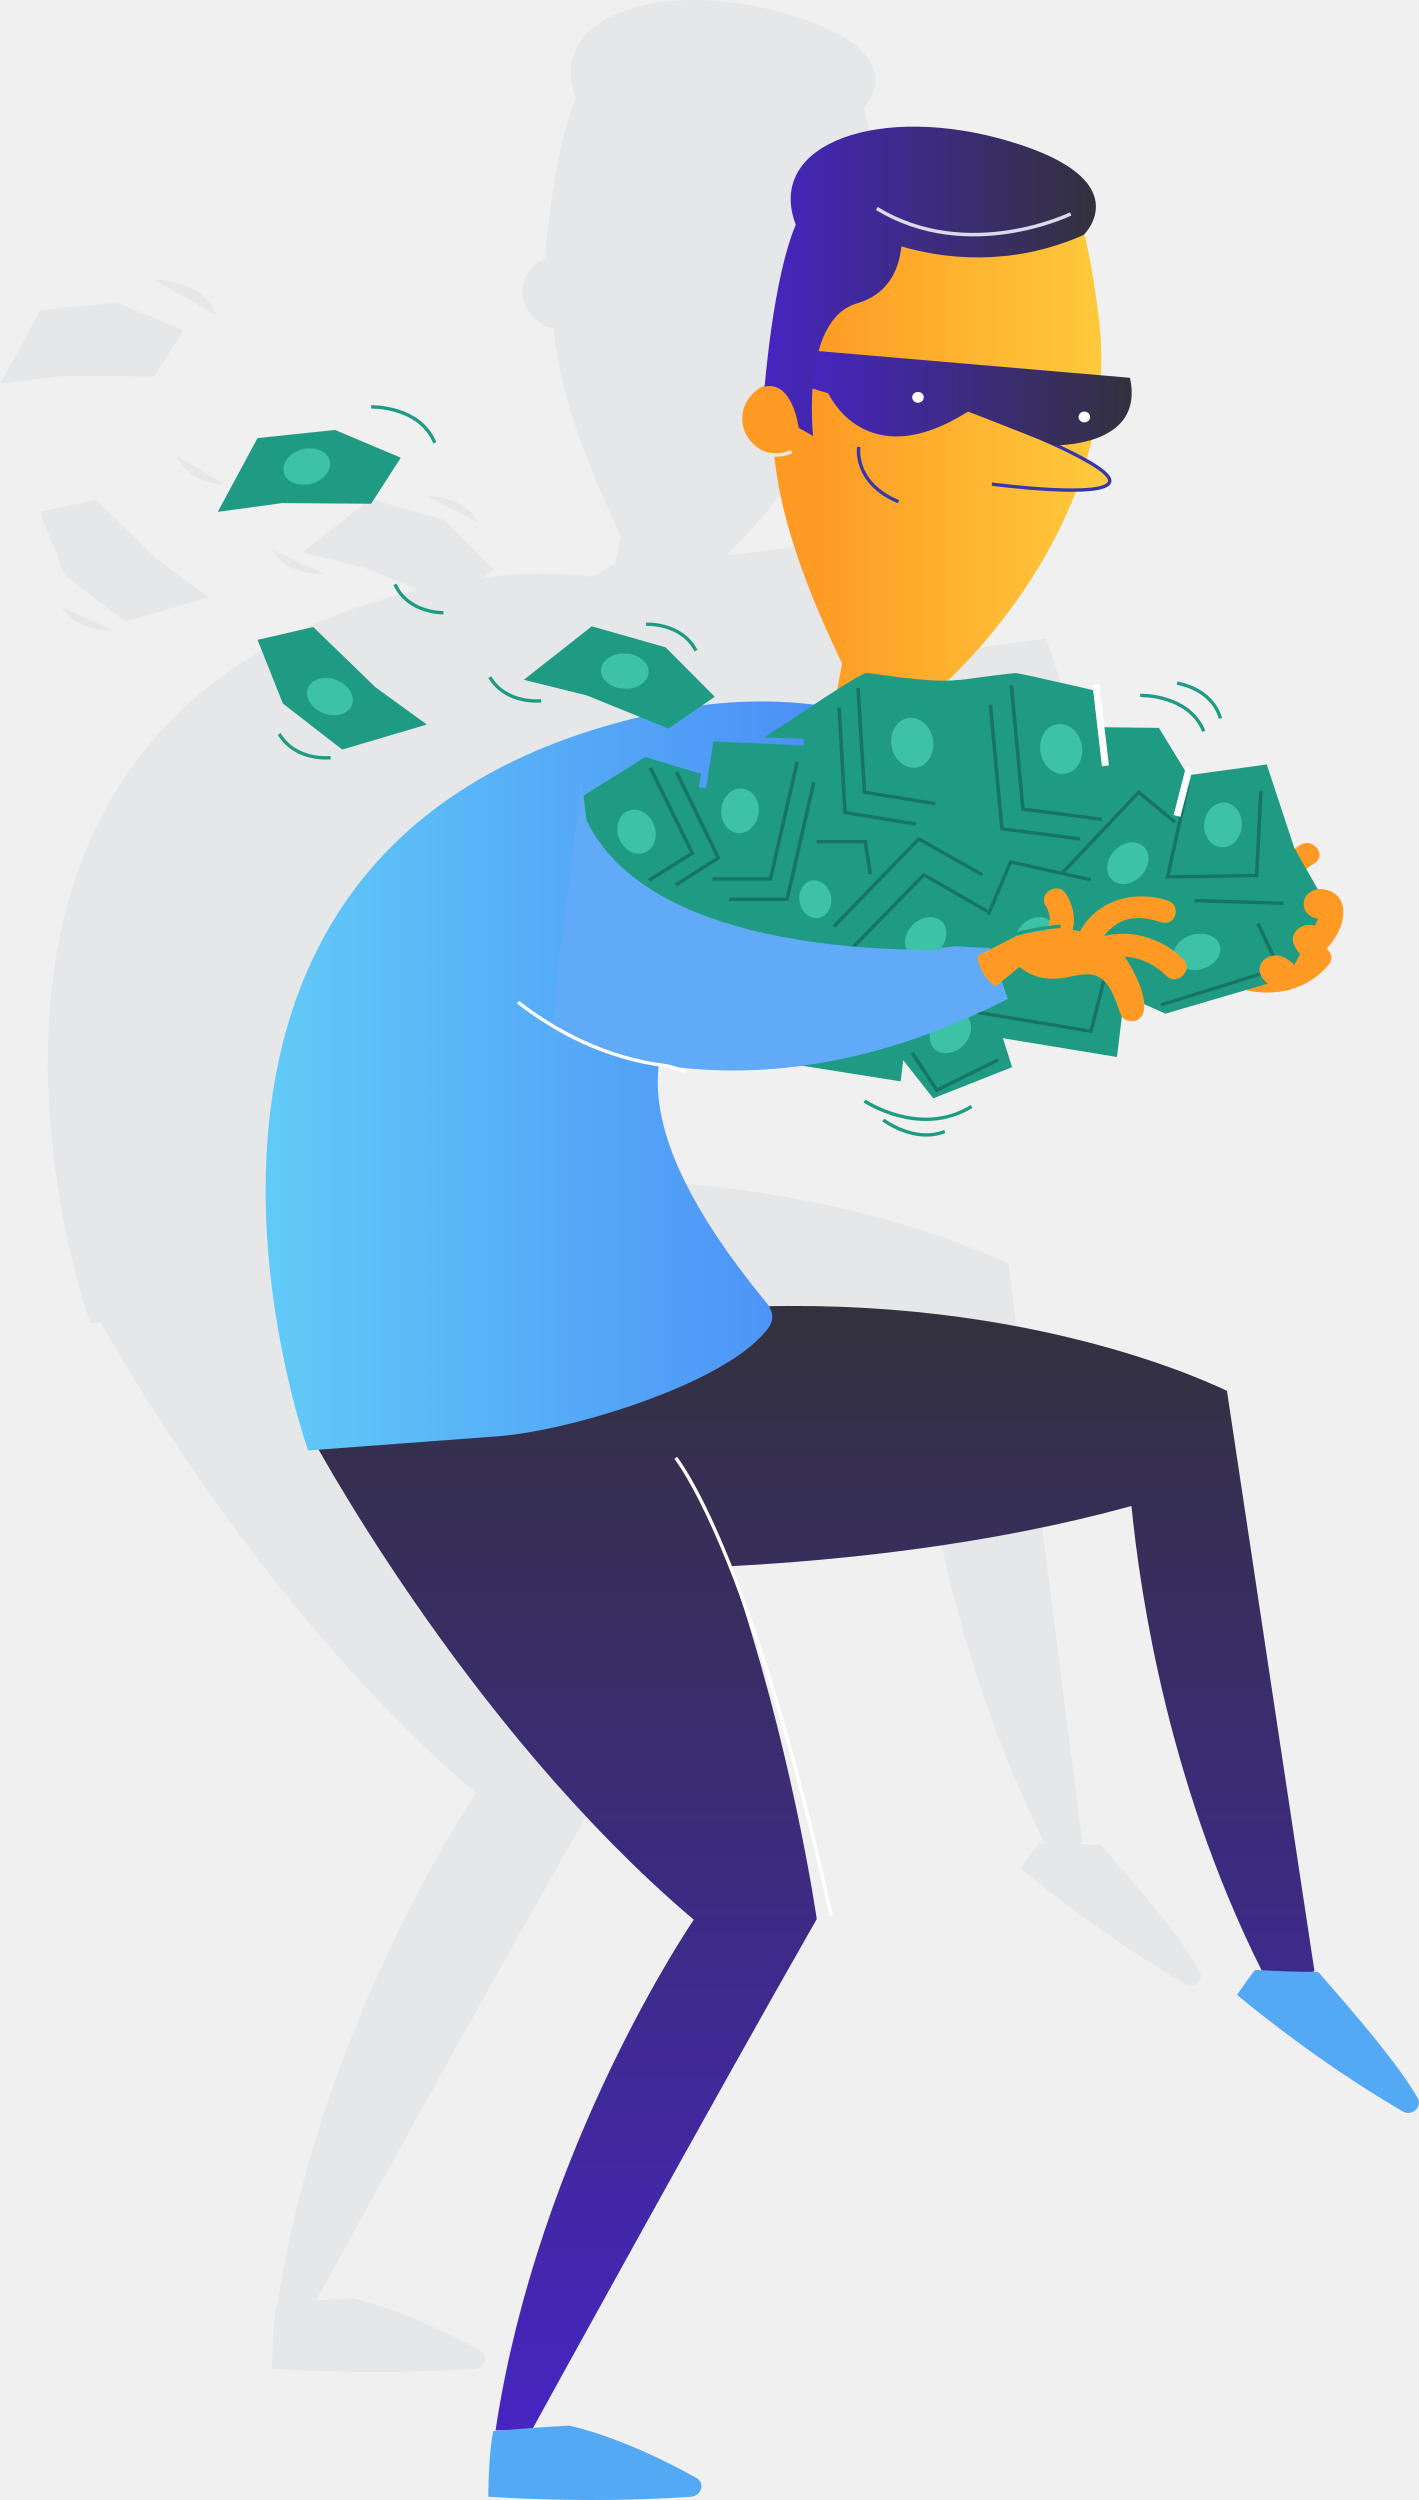
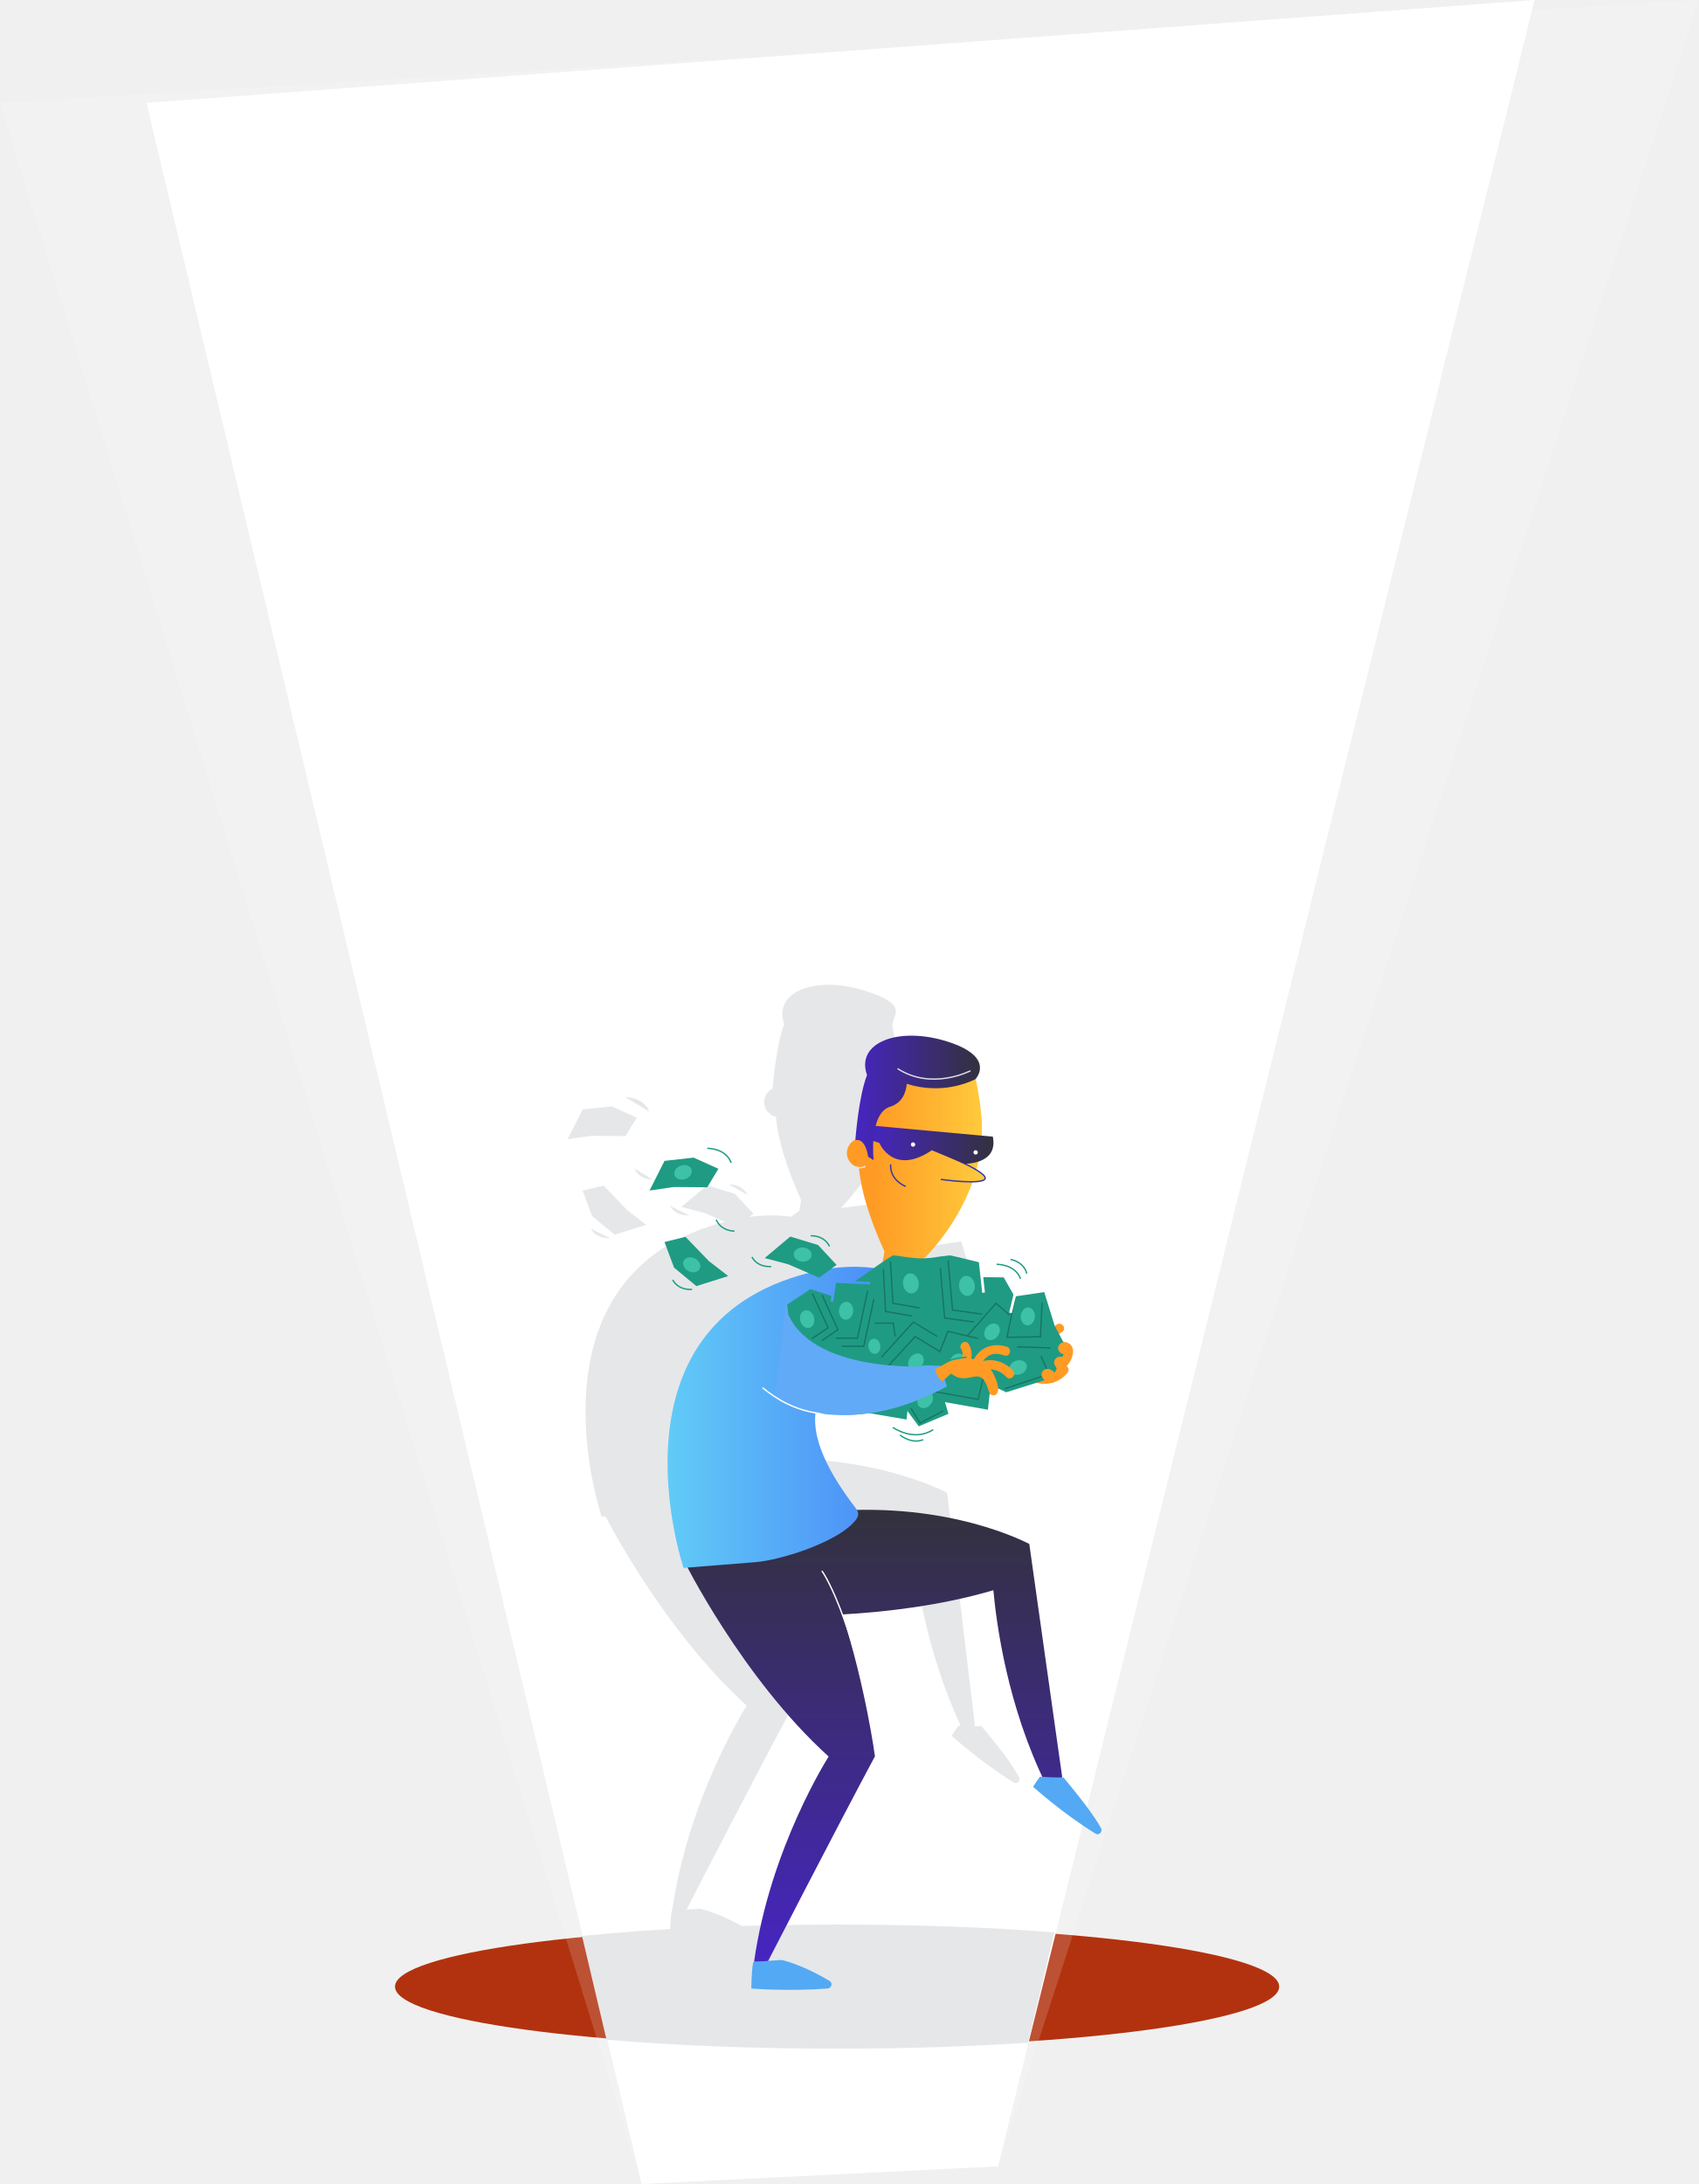
- <svg xmlns="http://www.w3.org/2000/svg" version="1.1" id="bg" x="0" y="0" viewBox="0 0 210 370" width="210" xml:space="preserve" height="370">
-   <style type="text/css" id="style277">.st1{fill:#fff}.st3{fill:#e6e7e9}.st4{fill:#1f9b83}.st5{fill:#ff9b24}.st6{fill:#53a9f4}.st10{fill:#3537ab}.st12,.st15{fill:none;stroke:#3537ab;stroke-width:.5;stroke-miterlimit:10}.st15{stroke:#fff}.st17{fill:#61aaf7}.st18{fill:none;stroke:#177563;stroke-width:.5;stroke-miterlimit:10}.st19{fill:#3dc1a7}.st20,.st21{fill:none;stroke-miterlimit:10}.st20{stroke-width:.5;stroke:#1f9b83}.st21{stroke:#fff}</style>
-   <g id="g309" transform="matrix(1.07068 0 0 1.00223 -223.237 -362.517)">
-     <path class="st3" d="M374.3 652.8c-2.5-5-8.2-12.1-13.7-18.7-1.1 0-2.1 0-3-.1l.5-.3s-10.2-85.3-10.2-85.4c-4.6-2.3-27.8-13.2-63.2-12.5-.2-.3-.3-.5-.5-.8-11.9-15.4-15.6-26.5-14.7-34.8.3 0 .6.1.9.2 7.3 1 13.9.9 19.7.1l12.7 2.2.4-3.2 4.2 5.7 10.8-4.6-1.3-4.3 15.8 2.7.7-5.9c.6 1.1 3.2 1.2 3.1-1.7l2.8 1.3 11.1-3.5c4.2 1.1 8.9-.1 11.6-3.8.6-.9.3-1.8-.4-2.3 2.5-2.8 3.1-6.4 1.3-8-.3-.2-.5-.4-.8-.5-.4-.2-.8-.4-1.3-.4-.2 0-.3 0-.5.1-.1-.1-.2-.3-.3-.4l-1.3-2.4c.4-.4.8-.7 1.2-1 1.8-1.2-.2-3.9-2-2.7-.3.2-.6.4-.9.7l-.1-.2-3.8-12.3-10.9 1.6-4-7-7.9-.1-.9-5.4s-10.5-2.6-11-2.6c-.4 0-3.9.5-7.6 1-.6.1-1.2.1-1.9.1 3-3 12.6-13.4 17.9-28.2 2.4.1 4.5-.3 4.8-1.4 0-.2-.2-.5-.7-.9-.6-.6-1.5-1.3-2.7-2 .3-1 .5-2.1.8-3.1 3.2-1 6.5-3.5 5.3-9.2l-4.1-.4c.1-1.5.1-3 0-4.5-.1-3.4-1.2-11.7-2.3-16.3 0 0 7.6-8-10.2-13.7-17.8-5.7-33.9.2-29.6 12.3-2.9 7.3-4.2 22-4.3 23.7-1.6.8-2.8 2.3-3 4.1-.4 2.3.8 4.5 2.8 5.6h-.4c.6.3 1.2.5 1.7.5h.1c.8 8.5 3.7 18.2 9.3 30.7l-.7 4c-1 .7-2.1 1.5-3.1 2.1-5.1-.7-10.2-.6-15.3.1l1.6-1.2-6.9-7.3-10.2-3.1-9.4 7.9 8.7 2.3 7.3 3.2C191 468.2 221 557.1 221 557.1l1.4-.1c5.4 10.2 24.9 45 51.9 69.5 0 0-21.4 33.4-27.4 75.3h-.1c-.7 3.2-.7 9.7-.7 9.7s13.3 1.1 28.1 0c1.4-.1 1.9-2 .6-2.7-4-2.4-10.8-6-17.5-7.7l-5.1.3c2.6-5.1 25.6-49.7 39.2-75 0 0-2.9-22-10.2-46.6-.6-2-1.2-3.8-1.7-5.5 15.8-.9 36.2-3.2 55.5-8.9 1.1 12.5 5 40.7 17.9 68.5h-.8c-1.4 1.9-2.5 3.7-2.5 3.7s10.6 9.6 22.9 17.2c1 .7 2.5-.7 1.8-2z" id="path285" fill="#e6e7e9" />
-     <path class="st3" d="M336 445.6l8.8 5.3c-2.1-5.5-8.8-5.3-8.8-5.3z" id="path287" fill="#e6e7e9" />
-     <path class="st3" d="M341.2 443.8l6 5.2c-1.2-4.6-6-5.2-6-5.2z" id="path289" fill="#e6e7e9" />
-     <path class="st3" d="M229.7 403l8.8 5.3c-2.1-5.5-8.8-5.3-8.8-5.3z" id="path291" fill="#e6e7e9" />
-     <path class="st3" d="M239.7 433.3l-6.7-4.2c1.8 4.3 6.7 4.2 6.7 4.2z" id="path293" fill="#e6e7e9" />
-     <path class="st3" d="M267.7 435l6.9 3.9c-2-4.1-6.9-3.9-6.9-3.9z" id="path295" fill="#e6e7e9" />
-     <path class="st3" d="M224.1 454.8l-7.1-3.5c2.3 4 7.1 3.5 7.1 3.5z" id="path297" fill="#e6e7e9" />
-     <path class="st3" d="M253.2 446.4l-7.1-3.5c2.3 4.1 7.1 3.5 7.1 3.5z" id="path299" fill="#e6e7e9" />
-     <path class="st3" d="M297.9 505.5s7.7 5.5 14.8.8z" id="path301" fill="#e6e7e9" />
-     <path class="st3" d="M309.1 510l-8.5-1.7s4.3 3.5 8.5 1.7z" id="path303" fill="#e6e7e9" />
-     <path class="st3" id="polygon305" fill="#e6e7e9" d="M224.7 406.4l-10.6 1.1-5.6 10.9 8.9-1.2 12.4.1 4.1-6.8z" />
-     <path class="st3" id="polygon307" fill="#e6e7e9" d="M230.3 444.4l-8.5-8.9-7.8 1.8 3.5 9.4 8.3 6.8 11.6-3.6z" />
-   </g>
-   <path class="st4" id="polygon313" transform="matrix(1.07068 0 0 1.00223 -223.237 -362.517)" fill="#1f9b83" d="M348.4 519.3l-2.8-9.4-15.1 4.5 7 9.5z" />
-   <path class="st4" id="polygon315" transform="matrix(1.07068 0 0 1.00223 -223.237 -362.517)" fill="#1f9b83" d="M363.9 508.9l-19.1-2.8-1.8 8.2 19.9 3.5z" />
-   <path class="st4" id="polygon317" transform="matrix(1.07068 0 0 1.00223 -223.237 -362.517)" fill="#1f9b83" d="M334 512.6l-19.1-2.8-1.9 8.2 20 3.4z" />
-   <path class="st5" d="M193.9 140.701c-2.462 3.107-6.745 3.608-10.385 2.005-2.141-.902-3.426 2.205-1.392 3.107 5.032 2.104 11.135 1.202 14.561-3.107 1.392-1.704-1.499-3.708-2.783-2.005z" id="path319" fill="#ff9b24" stroke-width="1.036" />
-   <path class="st5" d="M194.543 127.773c1.927-1.203-.214-3.91-2.141-2.706a14.287 14.287 0 0 0-4.39 4.61c.963.601 1.927 1.303 2.998 2.004.75-1.603 1.927-3.006 3.533-3.908z" id="path321" fill="#ff9b24" stroke-width="1.036" />
-   <ellipse transform="matrix(.6931 -.72084 .76476 .64431 0 0)" class="st5" cx="18.973" cy="234.787" rx="7.234" ry="4.579" id="ellipse323" fill="#ff9b24" stroke-width="1.037" />
-   <path class="st6" d="M191.652 130.278s.214 1.804 2.142 1.704l-5.89 6.214s-2.14-2.806.215-8.52" id="path325" fill="#53a9f4" stroke-width="1.036" />
-   <path d="M128.589 106.926c-7.067.802-12.848 2.305-17.56 4.61 3.32 3.007 6.532 6.114 10.172 9.12.964.702 1.927 1.404 2.891 2.206 4.925-.2 10.279-.1 16.06-1.003 24.305-4.008 42.935 10.123 48.61 15.134.749.702 2.034.401 2.462-.501.214-.501.428-1.002.75-1.503 1.712-2.406 3.533-2.606 3.533-2.606-.429-.401-19.059-30.769-66.918-25.457z" id="path327" fill="#6535e4" stroke-width="1.036" />
-   <linearGradient id="SVGID_1_" gradientUnits="userSpaceOnUse" x1="320.56" y1="720.654" x2="320.56" y2="554.562" gradientTransform="matrix(1.07068 0 0 1.00223 -223.237 -362.517)">
-     <stop offset="0" id="stop329" stop-color="#4625c1" />
-     <stop offset="1" id="stop331" stop-color="#33313d" />
+ <svg xmlns="http://www.w3.org/2000/svg" version="1.1" id="bg" x="0" y="0" viewBox="0 0 624 802.2" xml:space="preserve">
+   <style>.st1{fill:#fff}.st3{fill:#e6e7e9}.st4{fill:#1f9b83}.st5{fill:#ff9b24}.st6{fill:#53a9f4}.st10{fill:#3537ab}.st15{fill:none;stroke-width:.5;stroke-miterlimit:10;stroke:#fff}.st17{fill:#61aaf7}.st18{fill:none;stroke:#177563;stroke-width:.5;stroke-miterlimit:10}.st19{fill:#3dc1a7}.st20{fill:none;stroke-miterlimit:10;stroke-width:.5;stroke:#1f9b83}</style>
+   <ellipse cx="307.5" cy="729.7" rx="162.4" ry="22.3" fill="#b2320f" />
+   <path class="st1" d="M366.6 795.7L563.7 0 53.8 37.8l181.9 764.4z" />
+   <path opacity=".15" fill="#fff" d="M366.6 795.7L624 0 0 37.8l235.7 764.4z" />
+   <path class="st3" d="M374.3 652.8c-2.5-5-8.2-12.1-13.7-18.7-1.1 0-2.1 0-3-.1l.5-.3s-10.2-85.3-10.2-85.4c-4.6-2.3-27.8-13.2-63.2-12.5-.2-.3-.3-.5-.5-.8-11.9-15.4-15.6-26.5-14.7-34.8.3 0 .6.1.9.2 7.3 1 13.9.9 19.7.1l12.7 2.2.4-3.2 4.2 5.7 10.8-4.6-1.3-4.3 15.8 2.7.7-5.9c.6 1.1 3.2 1.2 3.1-1.7l2.8 1.3 11.1-3.5c4.2 1.1 8.9-.1 11.6-3.8.6-.9.3-1.8-.4-2.3 2.5-2.8 3.1-6.4 1.3-8-.3-.2-.5-.4-.8-.5-.4-.2-.8-.4-1.3-.4-.2 0-.3 0-.5.1-.1-.1-.2-.3-.3-.4l-1.3-2.4c.4-.4.8-.7 1.2-1 1.8-1.2-.2-3.9-2-2.7-.3.2-.6.4-.9.7l-.1-.2-3.8-12.3-10.9 1.6-4-7-7.9-.1-.9-5.4s-10.5-2.6-11-2.6c-.4 0-3.9.5-7.6 1-.6.1-1.2.1-1.9.1 3-3 12.6-13.4 17.9-28.2 2.4.1 4.5-.3 4.8-1.4 0-.2-.2-.5-.7-.9-.6-.6-1.5-1.3-2.7-2 .3-1 .5-2.1.8-3.1 3.2-1 6.5-3.5 5.3-9.2l-4.1-.4c.1-1.5.1-3 0-4.5-.1-3.4-1.2-11.7-2.3-16.3s7.6-8-10.2-13.7c-17.8-5.7-33.9.2-29.6 12.3-2.9 7.3-4.2 22-4.3 23.7-1.6.8-2.8 2.3-3 4.1-.4 2.3.8 4.5 2.8 5.6h-.4c.6.3 1.2.5 1.7.5h.1c.8 8.5 3.7 18.2 9.3 30.7l-.7 4c-1 .7-2.1 1.5-3.1 2.1-5.1-.7-10.2-.6-15.3.1l1.6-1.2-6.9-7.3-10.2-3.1-9.4 7.9 8.7 2.3 7.3 3.2C191 468.2 221 557.1 221 557.1l1.4-.1c5.4 10.2 24.9 45 51.9 69.5 0 0-21.4 33.4-27.4 75.3h-.1c-.7 3.2-.7 9.7-.7 9.7s13.3 1.1 28.1 0c1.4-.1 1.9-2 .6-2.7-4-2.4-10.8-6-17.5-7.7l-5.1.3c2.6-5.1 25.6-49.7 39.2-75 0 0-2.9-22-10.2-46.6-.6-2-1.2-3.8-1.7-5.5 15.8-.9 36.2-3.2 55.5-8.9 1.1 12.5 5 40.7 17.9 68.5h-.8c-1.4 1.9-2.5 3.7-2.5 3.7s10.6 9.6 22.9 17.2c1 .7 2.5-.7 1.8-2z" />
+   <path class="st3" d="M336 445.6l8.8 5.3c-2.1-5.5-8.8-5.3-8.8-5.3zm5.2-1.8l6 5.2c-1.2-4.6-6-5.2-6-5.2zM229.7 403l8.8 5.3c-2.1-5.5-8.8-5.3-8.8-5.3zm10 30.3l-6.7-4.2c1.8 4.3 6.7 4.2 6.7 4.2zm28 1.7l6.9 3.9c-2-4.1-6.9-3.9-6.9-3.9zm-43.6 19.8l-7.1-3.5c2.3 4 7.1 3.5 7.1 3.5zm29.1-8.4l-7.1-3.5c2.3 4.1 7.1 3.5 7.1 3.5zm44.7 59.1s7.7 5.5 14.8.8l-14.8-.8zm11.2 4.5l-8.5-1.7s4.3 3.5 8.5 1.7zm-79.3-92.7l4.1-6.8-9.2-4.1-10.6 1.1-5.6 10.9 8.9-1.2zm-4 36.2l11.6-3.6-7.1-5.5-8.5-8.9-7.8 1.8 3.5 9.4zm151.9 296.8l9.6-40.5c-23.6-1.9-50.8-2.9-79.8-2.9-34.9 0-67.2 1.5-93.7 4.2l9 38.1c24.7 2.1 53.7 3.3 84.7 3.3 25.2 0 49-.8 70.2-2.2z" />
+   <path class="st4" d="M330.5 514.4l7 9.5 10.9-4.6-2.8-9.4z" />
+   <path class="st4" d="M343 514.3l19.9 3.5 1-8.9-19.1-2.8zm-30 3.7l20 3.4 1-8.8-19.1-2.8z" />
+   <path class="st5" d="M389.6 502.1c-2.3 3.1-6.3 3.6-9.7 2-2-.9-3.2 2.2-1.3 3.1 4.7 2.1 10.4 1.2 13.6-3.1 1.3-1.7-1.4-3.7-2.6-2zm.6-12.9c1.8-1.2-.2-3.9-2-2.7-1.7 1.2-3.1 2.8-4.1 4.6.9.6 1.8 1.3 2.8 2 .7-1.6 1.8-3 3.3-3.9z" />
+   <ellipse transform="rotate(-48.012 388.476 499.025)" class="st5" cx="388.5" cy="499" rx="7" ry="4.4" />
+   <path class="st6" d="M387.5 491.7s.2 1.8 2 1.7l-5.5 6.2s-2-2.8.2-8.5" />
+   <path d="M328.6 468.4c-6.6.8-12 2.3-16.4 4.6 3.1 3 6.1 6.1 9.5 9.1.9.7 1.8 1.4 2.7 2.2 4.6-.2 9.6-.1 15-1 22.7-4 40.1 10.1 45.4 15.1.7.7 1.9.4 2.3-.5.2-.5.4-1 .7-1.5 1.6-2.4 3.3-2.6 3.3-2.6-.4-.4-17.8-30.7-62.5-25.4z" fill="#6535e4" />
+   <linearGradient id="SVGID_1_" gradientUnits="userSpaceOnUse" x1="320.56" y1="720.654" x2="320.56" y2="554.562">
+     <stop offset="0" stop-color="#4625c1" />
+     <stop offset="1" stop-color="#33313d" />
  </linearGradient>
-   <path d="M181.588 205.846c-5.675-2.706-38.117-16.938-86.511-11.225l-5.354 11.726-44.219 5.212s23.02 43.597 57.174 72.561c0 0-23.02 33.575-29.336 75.568h5.353s26.767-48.708 42.185-75.668c0 0-3.64-25.557-12.848-52.216 16.917-.902 38.759-3.207 59.423-8.92 1.285 12.929 5.567 42.595 20.557 71.258l6.531-2.405c0 .1-12.955-85.79-12.955-85.89z" id="path334" fill="url(#SVGID_1_)" stroke-width="1.036" />
-   <path class="st4" d="M86.083 117.85l9.315-5.812 8.78 2.706 12.633-8.018s14.026-4.41 15.204-4.71c1.178-.201 17.345-2.406 18.309-2.406.535 0 11.777 2.606 11.777 2.606l.964 5.412 8.458.1 4.283 7.016 11.67-1.604 4.07 12.327 4.71 8.319-5.675 10.924-18.094 5.312-4.497-2.004-31.264 2.906-24.09 4.41-25.697-21.147z" id="path336" fill="#1f9b83" stroke-width="1.036" />
-   <linearGradient id="SVGID_2_" gradientUnits="userSpaceOnUse" x1="245.238" y1="520.579" x2="342.99" y2="520.579" gradientTransform="matrix(1.07068 0 0 1.00223 -223.237 -362.517)">
-     <stop offset="0" id="stop338" stop-color="#61cbf7" />
-     <stop offset="1" id="stop340" stop-color="#467ef7" />
+   <path d="M378.1 567.1c-5.3-2.7-35.6-16.9-80.8-11.2l-5 11.7-41.3 5.2s21.5 43.5 53.4 72.4c0 0-21.5 33.5-27.4 75.4h5s25-48.6 39.4-75.5c0 0-3.4-25.5-12-52.1 15.8-.9 36.2-3.2 55.5-8.9 1.2 12.9 5.2 42.5 19.2 71.1l6.1-2.4c0 .1-12.1-85.6-12.1-85.7z" fill="url(#SVGID_1_)" />
+   <path class="st4" d="M288.9 479.3l8.7-5.8 8.2 2.7 11.8-8s13.1-4.4 14.2-4.7c1.1-.2 16.2-2.4 17.1-2.4.5 0 11 2.6 11 2.6l.9 5.4 7.9.1 4 7 10.9-1.6 3.8 12.3 4.4 8.3-5.3 10.9-16.9 5.3-4.2-2-29.2 2.9-22.5 4.4-24-21.1-.8-16.3z" />
+   <linearGradient id="SVGID_2_" gradientUnits="userSpaceOnUse" x1="245.238" y1="520.579" x2="342.99" y2="520.579">
+     <stop offset="0" stop-color="#61cbf7" />
+     <stop offset="1" stop-color="#467ef7" />
  </linearGradient>
-   <path d="M45.611 214.666l28.159-2.105c10.386-.802 30.622-7.016 38.116-14.031 2.142-2.005 3.426-3.508 1.392-5.913-44.54-54.22 17.345-54.922 27.945-67.15 5.353-6.213 2.248-13.63-3.212-18.44-3.64-.301-7.174-.702-10.6-1.504-9.208-2.205-18.844-2.205-28.159-.4-87.046 17.137-53.64 109.543-53.64 109.543z" id="path343" fill="url(#SVGID_2_)" stroke-width="1.036" />
-   <ellipse transform="matrix(.99634 -.0855 .09747 .99524 0 0)" class="st5" cx="109.367" cy="71.612" rx="6.1" ry="5.515" id="ellipse345" fill="#ff9b24" stroke-width="1.036" />
-   <ellipse transform="matrix(.11581 -.99327 .99482 .10164 0 0)" class="st10" cx="-44.293" cy="143.397" rx="1.404" ry="1.712" id="ellipse347" fill="#3537ab" stroke-width="1.036" />
-   <ellipse transform="matrix(.99634 -.0855 .09747 .99524 0 0)" class="st10" cx="151.936" cy="74.762" id="ellipse349" rx="1.284" ry="1.203" fill="#3537ab" stroke-width="1.036" />
-   <linearGradient id="SVGID_3_" gradientUnits="userSpaceOnUse" x1="315.274" y1="430.418" x2="362.029" y2="430.418" gradientTransform="matrix(1.07068 0 0 1.00223 -223.237 -362.517)">
-     <stop offset=".127" id="stop351" stop-color="#ff9b24" />
-     <stop offset="1" id="stop353" stop-color="#ffcb3d" />
+   <path d="M251.1 575.9l26.3-2.1c9.7-.8 28.6-7 35.6-14 2-2 3.2-3.5 1.3-5.9-41.6-54.1 16.2-54.8 26.1-67 5-6.2 2.1-13.6-3-18.4-3.4-.3-6.7-.7-9.9-1.5-8.6-2.2-17.6-2.2-26.3-.4-81.3 17.1-50.1 109.3-50.1 109.3z" fill="url(#SVGID_2_)" />
+   <ellipse transform="matrix(.9958 -.09129 .09129 .9958 -37.338 30.693)" class="st5" cx="316.8" cy="423.5" rx="5.7" ry="5.5" />
+   <ellipse transform="rotate(-83.771 336.951 420.1)" class="st10" cx="336.9" cy="420.1" rx="1.4" ry="1.6" />
+   <ellipse transform="matrix(.9958 -.09129 .09129 .9958 -37.124 34.33)" class="st10" cx="356.7" cy="423" rx="1.2" ry="1.2" />
+   <linearGradient id="SVGID_3_" gradientUnits="userSpaceOnUse" x1="315.274" y1="430.418" x2="362.029" y2="430.418">
+     <stop offset=".127" stop-color="#ff9b24" />
+     <stop offset="1" stop-color="#ffcb3d" />
  </linearGradient>
-   <path d="M160.71 68.34a53.11 53.11 0 0 0 2.248-17.238c-.107-4.21-1.927-16.136-3.32-19.042-8.565-17.339-35.76-4.21-41.22 10.223-6.318 16.737-6.103 30.267 6.21 55.924l-1.714 9.02c-.428 2.405.857 4.81 3.212 5.813 2.142 1.002 5.14 1.503 8.352.1a5.304 5.304 0 0 0 3.212-3.909l1.499-7.516s13.383-11.426 20.129-29.165c2.57.1 4.818-.3 5.139-1.403 0-.401-1.5-1.504-3.748-2.807z" id="path356" fill="url(#SVGID_3_)" stroke-width="1.036" />
-   <path class="st12" d="M127.09 66.136s-.857 5.311 5.889 8.118" id="path358" fill="none" stroke="#3537ab" stroke-width=".518" stroke-miterlimit="10" />
-   <path class="st12" d="M146.79 71.648s17.453 2.305 17.453-.501c0-2.807-19.487-10.023-19.487-10.023" id="path360" fill="none" stroke="#3537ab" stroke-width=".518" stroke-miterlimit="10" />
-   <linearGradient id="SVGID_4_" gradientUnits="userSpaceOnUse" x1="319.95" y1="420.404" x2="364.954" y2="420.404" gradientTransform="matrix(1.07068 0 0 1.00223 -223.237 -362.517)">
-     <stop offset="0" id="stop364" stop-color="#4625c1" />
-     <stop offset="1" id="stop366" stop-color="#33313d" />
+   <path d="M358.6 429.9c1.5-5.3 2.3-11.1 2.1-17.2-.1-4.2-1.8-16.1-3.1-19-8-17.3-33.4-4.2-38.5 10.2-5.9 16.7-5.7 30.2 5.8 55.8l-1.6 9c-.4 2.4.8 4.8 3 5.8 2 1 4.8 1.5 7.8.1 1.6-.7 2.7-2.2 3-3.9l1.4-7.5s12.5-11.4 18.8-29.1c2.4.1 4.5-.3 4.8-1.4 0-.4-1.4-1.5-3.5-2.8z" fill="url(#SVGID_3_)" />
+   <path d="M327.2 427.7s-.8 5.3 5.5 8.1m12.9-2.6s16.3 2.3 16.3-.5-18.2-10-18.2-10" fill="none" stroke="#3537ab" stroke-width=".5" stroke-miterlimit="10" />
+   <linearGradient id="SVGID_4_" gradientUnits="userSpaceOnUse" x1="319.95" y1="420.404" x2="364.954" y2="420.404">
+     <stop offset="0" stop-color="#4625c1" />
+     <stop offset="1" stop-color="#33313d" />
  </linearGradient>
-   <path d="M167.24 55.913l-47.966-4.11.321 5.513 2.998.902s5.46 12.327 20.664 2.706l1.606.601 11.243 4.41c.107-.1 13.383.3 11.135-10.022z" id="path369" fill="url(#SVGID_4_)" stroke-width="1.036" />
-   <ellipse transform="matrix(.99634 -.0855 .09747 .99524 0 0)" class="st1" cx="129.493" cy="70.216" id="ellipse371" rx=".856" ry=".802" fill="#fff" stroke-width="1.036" />
-   <ellipse transform="matrix(.99634 -.0855 .09747 .99524 0 0)" class="st1" cx="153.719" cy="75.213" id="ellipse373" rx=".856" ry=".802" fill="#fff" stroke-width="1.036" />
-   <path class="st6" d="M195.078 291.837c-3.533 0-5.781-.1-9.315-.3-1.499 1.904-2.676 3.708-2.676 3.708s11.349 9.621 24.518 17.238c1.285.802 2.891-.601 2.249-1.904-2.784-4.91-8.887-12.027-14.776-18.742z" id="path375" fill="#53a9f4" stroke-width="1.036" />
-   <path class="st6" d="M103 366.704c-4.283-2.406-11.564-6.014-18.737-7.717-3.748.2-7.495.5-11.242.801-.75 3.208-.75 9.722-.75 9.722s14.24 1.102 30.086 0c1.5-.2 2.035-2.105.643-2.806z" id="path377" fill="#53a9f4" stroke-width="1.036" />
-   <path class="st15" d="M100.002 215.768s11.028 13.33 23.02 67.75" id="path379" fill="none" stroke="#fff" stroke-width=".518" stroke-miterlimit="10" />
-   <path d="M117.133 66.837s-2.142 1.203-5.033-.1" id="path381" fill="none" stroke="#e6e7e9" stroke-width=".518" stroke-miterlimit="10" />
-   <path class="st17" d="M146.47 140.3s-46.147-.801-60.173-21.347l-4.711 33.675s27.302 15.835 67.56-4.81z" id="path383" fill="#61aaf7" stroke-width="1.036" />
-   <path class="st4" d="M147.861 104.621c-2.034-1.303-4.068-1.904-5.781-4.009-4.604.602-13.277-1.102-13.92-1.002-1.177.2-11.349 7.116-11.349 7.116l-3.747 2.405 5.889.2v1.003l-13.384-.602v.1l-1.07 6.816-1.071-.1.321-2.005-8.244-2.505-9.315 5.813.642 13.93c8.459 4.811 19.058 6.816 28.695 8.219 10.385 1.002 19.914 1.303 30.3-.702 1.82-.3 1.392-2.004 1.392-3.006.321-9.722 12.634-11.626 15.418-21.348.32-.701-14.026-9.722-14.776-10.323z" id="path385" fill="#1f9b83" stroke-width="1.036" />
-   <ellipse class="st5" cx="195.4" cy="133.786" rx="2.463" ry="2.205" id="ellipse387" fill="#ff9b24" stroke-width="1.036" />
-   <path class="st5" d="M196.363 139.098c0 1.202 0 3.808-1.392 3.808s-3.64-2.606-3.64-3.808c0-1.203 1.07-2.205 2.463-2.205 1.391 0 2.57 1.002 2.57 2.205z" id="path389" fill="#ff9b24" stroke-width="1.036" />
-   <path class="st18" id="polyline391" transform="matrix(1.07068 0 0 1.00223 -223.237 -362.517)" fill="none" stroke="#177563" stroke-width=".5" stroke-miterlimit="10" d="M298.4 475.1l5.8 12.6-6 4" />
-   <path class="st18" id="polyline393" transform="matrix(1.07068 0 0 1.00223 -223.237 -362.517)" fill="none" stroke="#177563" stroke-width=".5" stroke-miterlimit="10" d="M302 475.7l5.8 12.7-5.9 4" />
-   <path class="st18" id="polyline395" transform="matrix(1.07068 0 0 1.00223 -223.237 -362.517)" fill="none" stroke="#177563" stroke-width=".5" stroke-miterlimit="10" d="M327.1 463.3l.9 15.4 9.8 1.7" />
-   <path class="st18" id="polyline397" transform="matrix(1.07068 0 0 1.00223 -223.237 -362.517)" fill="none" stroke="#177563" stroke-width=".5" stroke-miterlimit="10" d="M324.5 466.2l.8 15.5 9.8 1.7" />
-   <path class="st18" id="polyline399" transform="matrix(1.07068 0 0 1.00223 -223.237 -362.517)" fill="none" stroke="#177563" stroke-width=".5" stroke-miterlimit="10" d="M318.7 474.2l-3.7 17.3h-8" />
-   <path class="st18" id="polyline401" transform="matrix(1.07068 0 0 1.00223 -223.237 -362.517)" fill="none" stroke="#177563" stroke-width=".5" stroke-miterlimit="10" d="M321 477.2l-3.7 17.3h-8" />
-   <path class="st18" id="polyline403" transform="matrix(1.07068 0 0 1.00223 -223.237 -362.517)" fill="none" stroke="#177563" stroke-width=".5" stroke-miterlimit="10" d="M348.3 462.9l1.6 18.3 10.9 1.5" />
-   <path class="st18" id="polyline405" transform="matrix(1.07068 0 0 1.00223 -223.237 -362.517)" fill="none" stroke="#177563" stroke-width=".5" stroke-miterlimit="10" d="M345.4 465.8l1.6 18.3 10.8 1.5" />
-   <path class="st18" id="polyline407" transform="matrix(1.07068 0 0 1.00223 -223.237 -362.517)" fill="none" stroke="#177563" stroke-width=".5" stroke-miterlimit="10" d="M372.7 477.6l-2.8 13.6 12.3-.2.6-12.5" />
-   <path class="st18" id="line409" fill="none" stroke="#177563" stroke-width=".518" stroke-miterlimit="10" d="M176.77 133.285l13.169.401" />
-   <path class="st18" id="polyline411" transform="matrix(1.07068 0 0 1.00223 -223.237 -362.517)" fill="none" stroke="#177563" stroke-width=".5" stroke-miterlimit="10" d="M344.3 490.9l-8.8-5.3-11.7 12.9" />
-   <path class="st18" id="polyline413" transform="matrix(1.07068 0 0 1.00223 -223.237 -362.517)" fill="none" stroke="#177563" stroke-width=".5" stroke-miterlimit="10" d="M345 496.3l-8.8-5.4-11.8 12.9" />
-   <path class="st18" id="polyline415" transform="matrix(1.07068 0 0 1.00223 -223.237 -362.517)" fill="none" stroke="#177563" stroke-width=".5" stroke-miterlimit="10" d="M321.4 486h6.7l.7 4.8" />
-   <ellipse transform="matrix(.99262 -.12125 .13807 .99042 0 0)" class="st19" cx="140.271" cy="129.09" rx="3.102" ry="3.713" id="ellipse417" fill="#3dc1a7" stroke-width="1.036" />
-   <ellipse transform="matrix(.99262 -.12125 .13807 .99042 0 0)" class="st19" cx="118.561" cy="125.516" rx="3.102" ry="3.713" id="ellipse419" fill="#3dc1a7" stroke-width="1.036" />
-   <ellipse transform="matrix(.99262 -.12125 .13807 .99042 0 0)" class="st19" cx="101.14" cy="146.757" rx="2.353" ry="2.81" id="ellipse421" fill="#3dc1a7" stroke-width="1.036" />
-   <ellipse transform="matrix(.07936 -.99685 .99758 .06959 0 0)" class="st19" cx="-112.09" cy="118.699" rx="3.309" ry="2.783" id="ellipse423" fill="#3dc1a7" stroke-width="1.036" />
-   <ellipse transform="matrix(.07936 -.99685 .99758 .06959 0 0)" class="st19" cx="-109.201" cy="190.134" rx="3.309" ry="2.783" id="ellipse425" fill="#3dc1a7" stroke-width="1.036" />
-   <ellipse transform="matrix(.6072 -.79455 .83092 .5564 0 0)" class="st19" cx="-13.306" cy="210.609" rx="3.385" ry="2.725" id="ellipse427" fill="#3dc1a7" stroke-width="1.037" />
-   <ellipse transform="matrix(.9519 -.30643 .34486 .93865 0 0)" class="st19" cx="117.804" cy="188.548" rx="3.51" ry="2.625" id="ellipse429" fill="#3dc1a7" stroke-width="1.036" />
-   <ellipse transform="matrix(.6072 -.79455 .83092 .5564 0 0)" class="st19" cx="-30.187" cy="206.388" rx="3.385" ry="2.725" id="ellipse431" fill="#3dc1a7" stroke-width="1.037" />
-   <ellipse transform="matrix(.6217 -.78325 .82097 .57097 0 0)" class="st19" cx="-35.807" cy="193.991" rx="3.389" ry="2.722" id="ellipse433" fill="#3dc1a7" stroke-width="1.037" />
-   <ellipse transform="matrix(.6217 -.78325 .82097 .57097 0 0)" class="st19" cx="-45.218" cy="205.573" rx="3.389" ry="2.722" id="ellipse435" fill="#3dc1a7" stroke-width="1.037" />
-   <ellipse transform="matrix(.96975 -.24411 .27612 .96112 0 0)" class="st19" cx="56.592" cy="142.432" rx="2.772" ry="3.323" id="ellipse437" fill="#3dc1a7" stroke-width="1.036" />
-   <path class="st18" id="polyline439" transform="matrix(1.07068 0 0 1.00223 -223.237 -362.517)" fill="none" stroke="#177563" stroke-width=".5" stroke-miterlimit="10" d="M354.4 491.7l11.5-13 5 4.4" />
-   <path class="st4" d="M146.255 135.39l3.32-7.818s11.563 2.606 11.884 2.606" id="path441" fill="#1f9b83" stroke-width="1.036" />
-   <path class="st18" d="M146.255 135.39l3.32-7.818s11.563 2.606 11.884 2.606" id="path443" fill="none" stroke="#177563" stroke-width=".518" stroke-miterlimit="10" />
-   <path class="st18" id="polyline445" transform="matrix(1.07068 0 0 1.00223 -223.237 -362.517)" fill="none" stroke="#177563" stroke-width=".5" stroke-miterlimit="10" d="M343.5 511.2l15.8 2.8 2.2-9.2" />
-   <path class="st17" d="M149.146 147.817l-2.677-7.517s-48.502 4.11-59.637-18.841l-.75-5.713-3.96 31.17c8.458 3.507 17.451 6.213 24.946 11.425 11.242.3 25.482-2.105 42.078-10.524z" id="path447" fill="#61aaf7" stroke-width="1.036" />
-   <g id="g459" transform="matrix(1.07068 0 0 1.00223 -223.237 -362.517)">
-     <path class="st5" d="M360 504c3.3-2 7.2-.9 9.7 1.8 1.5 1.6 3.8-.8 2.4-2.4-3.5-3.8-9.2-5.1-13.7-2.3-1.9 1.1-.2 4 1.6 2.9z" id="path449" fill="#ff9b24" />
-     <path class="st5" d="M360.4 501.3c.2-.3-.1.2 0 0s.2-.4.3-.7c.4-.7.8-1.3 1.4-1.8 1.9-1.9 4.4-1.8 6.9-.9 2 .7 2.9-2.5.9-3.2-5.2-1.8-10.7.4-12.6 5.7-.8 2.1 2.4 2.9 3.1.9z" id="path451" fill="#ff9b24" />
-     <path class="st5" d="M353 495.4c.1.1.1.2.2.3-.1-.3.1.2.1.3.1.2.1.4.2.5.2.8.2 1.6-.3 2.4-1.1 1.8 1.8 3.5 2.9 1.7 1.3-2.1 1-4.7-.2-6.8-1-2-3.9-.3-2.9 1.6z" id="path453" fill="#ff9b24" />
-     <path class="st5" d="M343.6 502.9l4.7-2.6c.1-.1.3-.1.4-.2 1.6-.6 11.9-3.8 16.1 4.3 4.6 8.9-.6 8.9-1.3 7.3-.6-1.3-1.2-5-3.5-5.9-2.6-1.1-6.1 2.4-10.6-1.3l-3.3 2.9a6.62 6.62 0 0 1-2.5-4.5z" id="path455" fill="#ff9b24" />
-     <path class="st20" d="M355.1 498.5s-4.4.3-7.4 1.6" id="path457" fill="none" stroke="#1f9b83" stroke-width=".5" stroke-miterlimit="10" />
-   </g>
-   <path class="st18" id="polyline461" transform="matrix(1.07068 0 0 1.00223 -223.237 -362.517)" fill="none" stroke="#177563" stroke-width=".5" stroke-miterlimit="10" d="M369 510.1l16.3-5.4-2.9-6.6" />
-   <path class="st5" d="M192.402 144.41c0 1.202-1.071 2.204-2.463 2.204-1.392 0-3.533-1.703-3.533-3.006 0-1.303 1.07-2.205 2.462-2.205 1.392 0 3.534 1.704 3.534 3.007z" id="path463" fill="#ff9b24" stroke-width="1.036" />
-   <path class="st18" id="polyline465" transform="matrix(1.07068 0 0 1.00223 -223.237 -362.517)" fill="none" stroke="#177563" stroke-width=".5" stroke-miterlimit="10" d="M334.6 517.2l3.4 5.5 8.5-4.5" />
-   <path class="st21" id="line467" fill="none" stroke="#fff" stroke-width="1.036" stroke-miterlimit="10" d="M163.6 113.34l-1.392-12.026" />
-   <path class="st21" id="line469" fill="none" stroke="#fff" stroke-width="1.036" stroke-miterlimit="10" d="M176.02 113.641l-1.82 7.116" />
-   <path class="st20" d="M168.74 102.917s7.173-.2 9.422 5.312" id="path471" fill="none" stroke="#1f9b83" stroke-width=".518" stroke-miterlimit="10" />
-   <path class="st20" d="M174.2 101.113s5.14.702 6.424 5.212" id="path473" fill="none" stroke="#1f9b83" stroke-width=".518" stroke-miterlimit="10" />
-   <path class="st20" d="M54.926 60.222s7.174-.2 9.422 5.312" id="path475" fill="none" stroke="#1f9b83" stroke-width=".518" stroke-miterlimit="10" />
-   <path class="st20" d="M65.633 90.69s-5.247.1-7.174-4.21" id="path477" fill="none" stroke="#1f9b83" stroke-width=".518" stroke-miterlimit="10" />
-   <path class="st20" d="M95.612 92.394s5.246-.3 7.388 3.909" id="path479" fill="none" stroke="#1f9b83" stroke-width=".518" stroke-miterlimit="10" />
-   <path class="st20" d="M48.93 112.138s-5.14.601-7.602-3.508" id="path481" fill="none" stroke="#1f9b83" stroke-width=".518" stroke-miterlimit="10" />
-   <path class="st20" d="M80.087 103.72s-5.14.6-7.602-3.509" id="path483" fill="none" stroke="#1f9b83" stroke-width=".518" stroke-miterlimit="10" />
-   <path class="st20" d="M127.947 162.95s8.244 5.513 15.846.803" id="path485" fill="none" stroke="#1f9b83" stroke-width=".518" stroke-miterlimit="10" />
-   <path class="st20" d="M130.73 165.757s4.604 3.508 9.101 1.704" id="path487" fill="none" stroke="#1f9b83" stroke-width=".518" stroke-miterlimit="10" />
-   <path class="st4" id="polygon489" transform="matrix(1.07068 0 0 1.00223 -223.237 -362.517)" fill="#1f9b83" d="M280.9 462.1l9.4-7.9 10.2 3.1 6.8 7.3-6.4 4.7-11.3-4.9z" />
-   <ellipse transform="matrix(.07574 -.99713 .9978 .06641 0 0)" class="st19" cx="-92.975" cy="99.735" rx="2.607" ry="3.532" id="ellipse491" fill="#3dc1a7" stroke-width="1.036" />
-   <path class="st4" id="polygon493" transform="matrix(1.07068 0 0 1.00223 -223.237 -362.517)" fill="#1f9b83" d="M238.6 437.3l5.5-10.9 10.7-1.2 9.1 4.1-4.1 6.8-12.3-.1z" />
-   <ellipse transform="matrix(.95211 -.30575 .3441 .93893 0 0)" class="st19" cx="18.889" cy="79.686" rx="3.51" ry="2.625" id="ellipse495" fill="#3dc1a7" stroke-width="1.036" />
-   <path class="st4" id="polygon497" transform="matrix(1.07068 0 0 1.00223 -223.237 -362.517)" fill="#1f9b83" d="M267.5 468.7l-11.7 3.7-8.2-6.8-3.5-9.4 7.7-1.9 8.6 8.9z" />
-   <ellipse transform="matrix(.4743 -.88036 .9043 .4269 0 0)" class="st19" cx="-72.483" cy="92.01" rx="2.643" ry="3.489" id="ellipse499" fill="#3dc1a7" stroke-width="1.037" />
-   <linearGradient id="SVGID_5_" gradientUnits="userSpaceOnUse" x1="314.254" y1="403.213" x2="359.981" y2="403.213" gradientTransform="matrix(1.07068 0 0 1.00223 -223.237 -362.517)">
-     <stop offset="0" id="stop501" stop-color="#4625c1" />
-     <stop offset="1" id="stop503" stop-color="#33313d" />
+   <path d="M364.7 417.5l-44.8-4.1.3 5.5 2.8.9s5.1 12.3 19.3 2.7l1.5.6 10.5 4.4c.1-.1 12.5.3 10.4-10z" fill="url(#SVGID_4_)" />
+   <ellipse transform="rotate(-5.238 335.403 420.362) scale(.99998)" class="st1" cx="335.4" cy="420.4" rx=".8" ry=".8" />
+   <ellipse transform="matrix(.9958 -.09129 .09129 .9958 -37.145 34.483)" class="st1" cx="358.4" cy="423.3" rx=".8" ry=".8" />
+   <path class="st6" d="M390.7 652.9c-3.3 0-5.4-.1-8.7-.3-1.4 1.9-2.5 3.7-2.5 3.7s10.6 9.6 22.9 17.2c1.2.8 2.7-.6 2.1-1.9-2.6-4.9-8.3-12-13.8-18.7zm-86 74.7c-4-2.4-10.8-6-17.5-7.7-3.5.2-7 .5-10.5.8-.7 3.2-.7 9.7-.7 9.7s13.3 1.1 28.1 0c1.4-.2 1.9-2.1.6-2.8z" />
+   <path class="st15" d="M301.9 577s10.3 13.3 21.5 67.6" />
+   <path d="M317.9 428.4s-2 1.2-4.7-.1" fill="none" stroke="#e6e7e9" stroke-width=".5" stroke-miterlimit="10" />
+   <path class="st17" d="M345.3 501.7s-43.1-.8-56.2-21.3l-4.4 33.6s25.5 15.8 63.1-4.8l-2.5-7.5z" />
+   <path class="st4" d="M346.6 466.1c-1.9-1.3-3.8-1.9-5.4-4-4.3.6-12.4-1.1-13-1-1.1.2-10.6 7.1-10.6 7.1l-3.5 2.4 5.5.2v1l-12.5-.6v.1l-1 6.8-1-.1.3-2-7.7-2.5-8.7 5.8.6 13.9c7.9 4.8 17.8 6.8 26.8 8.2 9.7 1 18.6 1.3 28.3-.7 1.7-.3 1.3-2 1.3-3 .3-9.7 11.8-11.6 14.4-21.3.3-.7-13.1-9.7-13.8-10.3z" />
+   <ellipse class="st5" cx="391" cy="495.2" rx="2.3" ry="2.2" />
+   <path class="st5" d="M391.9 500.5c0 1.2 0 3.8-1.3 3.8s-3.4-2.6-3.4-3.8 1-2.2 2.3-2.2 2.4 1 2.4 2.2z" />
+   <path class="st18" d="M298.4 475.1l5.8 12.6-6 4" />
+   <path class="st18" d="M302 475.7l5.8 12.7-5.9 4m25.2-29.1l.9 15.4 9.8 1.7" />
+   <path class="st18" d="M324.5 466.2l.8 15.5 9.8 1.7m-16.4-9.2l-3.7 17.3h-8" />
+   <path class="st18" d="M321 477.2l-3.7 17.3h-8m39-31.6l1.6 18.3 10.9 1.5" />
+   <path class="st18" d="M345.4 465.8l1.6 18.3 10.8 1.5m14.9-8l-2.8 13.6 12.3-.2.6-12.5m-9.2 16.2l12.3.4m-41.6-4.2l-8.8-5.3-11.7 12.9" />
+   <path class="st18" d="M345 496.3l-8.8-5.4-11.8 12.9m-3-17.8h6.7l.7 4.8" />
+   <ellipse transform="rotate(-7.432 355.28 472.373)" class="st19" cx="355.2" cy="472.3" rx="2.9" ry="3.7" />
+   <ellipse transform="rotate(-7.432 334.645 471.376)" class="st19" cx="334.6" cy="471.4" rx="2.9" ry="3.7" />
+   <ellipse transform="rotate(-7.432 321.223 494.562)" class="st19" cx="321.2" cy="494.5" rx="2.2" ry="2.8" />
+   <ellipse transform="rotate(-85.738 310.82 481.416) scale(.99997)" class="st19" cx="310.8" cy="481.4" rx="3.3" ry="2.6" />
+   <ellipse transform="matrix(.07431 -.9972 .9972 .07431 -132.65 824.14)" class="st19" cx="377.6" cy="483.5" rx="3.3" ry="2.6" />
+   <ellipse transform="rotate(-54.422 364.4 489.189)" class="st19" cx="364.4" cy="489.2" rx="3.3" ry="2.6" />
+   <ellipse transform="rotate(-18.979 373.996 502.362)" class="st19" cx="374" cy="502.3" rx="3.3" ry="2.6" />
+   <ellipse transform="rotate(-54.422 351.613 500.257)" class="st19" cx="351.6" cy="500.2" rx="3.3" ry="2.6" />
+   <ellipse transform="rotate(-53.388 336.44 500.152)" class="st19" cx="336.4" cy="500.2" rx="3.3" ry="2.6" />
+   <ellipse transform="rotate(-53.388 339.852 514.211)" class="st19" cx="339.9" cy="514.2" rx="3.3" ry="2.6" />
+   <ellipse transform="rotate(-15.05 296.562 484.55)" class="st19" cx="296.5" cy="484.5" rx="2.6" ry="3.3" />
+   <path class="st18" d="M354.4 491.7l11.5-13 5 4.4" />
+   <path class="st4" d="M345.1 496.8l3.1-7.8s10.8 2.6 11.1 2.6" />
+   <path class="st18" d="M345.1 496.8l3.1-7.8s10.8 2.6 11.1 2.6m-15.8 19.6l15.8 2.8 2.2-9.2" />
+   <path class="st17" d="M347.8 509.2l-2.5-7.5s-45.3 4.1-55.7-18.8l-.7-5.7-3.7 31.1c7.9 3.5 16.3 6.2 23.3 11.4 10.5.3 23.8-2.1 39.3-10.5z" />
+   <path class="st5" d="M360 504c3.3-2 7.2-.9 9.7 1.8 1.5 1.6 3.8-.8 2.4-2.4-3.5-3.8-9.2-5.1-13.7-2.3-1.9 1.1-.2 4 1.6 2.9z" />
+   <path class="st5" d="M360.4 501.3c.2-.3-.1.2 0 0s.2-.4.3-.7c.4-.7.8-1.3 1.4-1.8 1.9-1.9 4.4-1.8 6.9-.9 2 .7 2.9-2.5.9-3.2-5.2-1.8-10.7.4-12.6 5.7-.8 2.1 2.4 2.9 3.1.9zm-7.4-5.9c.1.1.1.2.2.3-.1-.3.1.2.1.3.1.2.1.4.2.5.2.8.2 1.6-.3 2.4-1.1 1.8 1.8 3.5 2.9 1.7 1.3-2.1 1-4.7-.2-6.8-1-2-3.9-.3-2.9 1.6z" />
+   <path class="st5" d="M343.6 502.9l4.7-2.6c.1-.1.3-.1.4-.2 1.6-.6 11.9-3.8 16.1 4.3 4.6 8.9-.6 8.9-1.3 7.3-.6-1.3-1.2-5-3.5-5.9-2.6-1.1-6.1 2.4-10.6-1.3l-3.3 2.9a6.62 6.62 0 0 1-2.5-4.5z" />
+   <path class="st20" d="M355.1 498.5s-4.4.3-7.4 1.6" />
+   <path class="st18" d="M369 510.1l16.3-5.4-2.9-6.6" />
+   <path class="st5" d="M388.2 505.8c0 1.2-1 2.2-2.3 2.2-1.3 0-3.3-1.7-3.3-3s1-2.2 2.3-2.2c1.3 0 3.3 1.7 3.3 3z" />
+   <path class="st18" d="M334.6 517.2l3.4 5.5 8.5-4.5" />
+   <path d="M361.3 474.8l-1.3-12m12.9 12.3l-1.7 7.1" stroke="#fff" fill="none" stroke-miterlimit="10" />
+   <path class="st20" d="M366.1 464.4s6.7-.2 8.8 5.3m-3.7-7.1s4.8.7 6 5.2m-117.4-46s6.7-.2 8.8 5.3m1.2 25.1s-4.9.1-6.7-4.2m34.7 5.9s4.9-.3 6.9 3.9m-50.5 15.8s-4.8.6-7.1-3.5m36.2-4.9s-4.8.6-7.1-3.5m51.8 62.6s7.7 5.5 14.8.8m-12.2 2s4.3 3.5 8.5 1.7" />
+   <path class="st4" d="M300.9 469.3l-11.3-4.9-8.7-2.3 9.4-7.9 10.2 3.1 6.8 7.3z" />
+   <ellipse transform="rotate(-85.933 294.844 460.782) scale(1.00002)" class="st19" cx="294.8" cy="460.8" rx="2.6" ry="3.3" />
+   <path class="st4" d="M259.8 436.1l-12.3-.1-8.9 1.3 5.5-10.9 10.7-1.2 9.1 4.1z" />
+   <ellipse transform="rotate(-18.933 250.911 430.578)" class="st19" cx="250.9" cy="430.6" rx="3.3" ry="2.6" />
+   <path class="st4" d="M251.8 454.3l8.6 8.9 7.1 5.5-11.7 3.7-8.2-6.8-3.5-9.4z" />
+   <ellipse transform="rotate(-63.237 254.16 464.534)" class="st19" cx="254.1" cy="464.5" rx="2.6" ry="3.3" />
+   <linearGradient id="SVGID_5_" gradientUnits="userSpaceOnUse" x1="314.254" y1="403.213" x2="359.981" y2="403.213">
+     <stop offset="0" stop-color="#4625c1" />
+     <stop offset="1" stop-color="#33313d" />
  </linearGradient>
-   <path d="M149.467 20.935c-19.058-5.713-36.296.2-31.692 12.327-3.32 7.718-4.604 23.954-4.604 23.954 4.176-.902 5.032 6.113 5.032 6.113l2.142 1.203s-1.928-17.238 6.53-19.644c4.819-1.403 6.21-5.311 6.532-8.418 5.782 1.703 15.953 3.207 26.981-1.704.107-.1 8.244-8.118-10.92-13.83z" id="path506" fill="url(#SVGID_5_)" stroke-width="1.036" />
-   <path d="M158.461 31.659s-15.204 7.416-28.694-.802" id="path508" fill="none" stroke="#d9dbe8" stroke-width=".518" stroke-miterlimit="10" />
-   <path class="st15" d="M101.608 158.541c-.857-.1-2.142-.702-2.998-.802-8.994-1.102-16.382-5.111-21.95-9.42" id="path510" fill="none" stroke="#fff" stroke-width=".518" stroke-miterlimit="10" />
+   <path d="M348.1 382.6c-17.8-5.7-33.9.2-29.6 12.3-3.1 7.7-4.3 23.9-4.3 23.9 3.9-.9 4.7 6.1 4.7 6.1l2 1.2s-1.8-17.2 6.1-19.6c4.5-1.4 5.8-5.3 6.1-8.4 5.4 1.7 14.9 3.2 25.2-1.7.1-.1 7.7-8.1-10.2-13.8z" fill="url(#SVGID_5_)" />
+   <path d="M356.5 393.3s-14.2 7.4-26.8-.8" fill="none" stroke="#d9dbe8" stroke-width=".5" stroke-miterlimit="10" />
+   <path class="st15" d="M303.4 519.9c-.8-.1-2-.7-2.8-.8-8.4-1.1-15.3-5.1-20.5-9.4" />
</svg>
